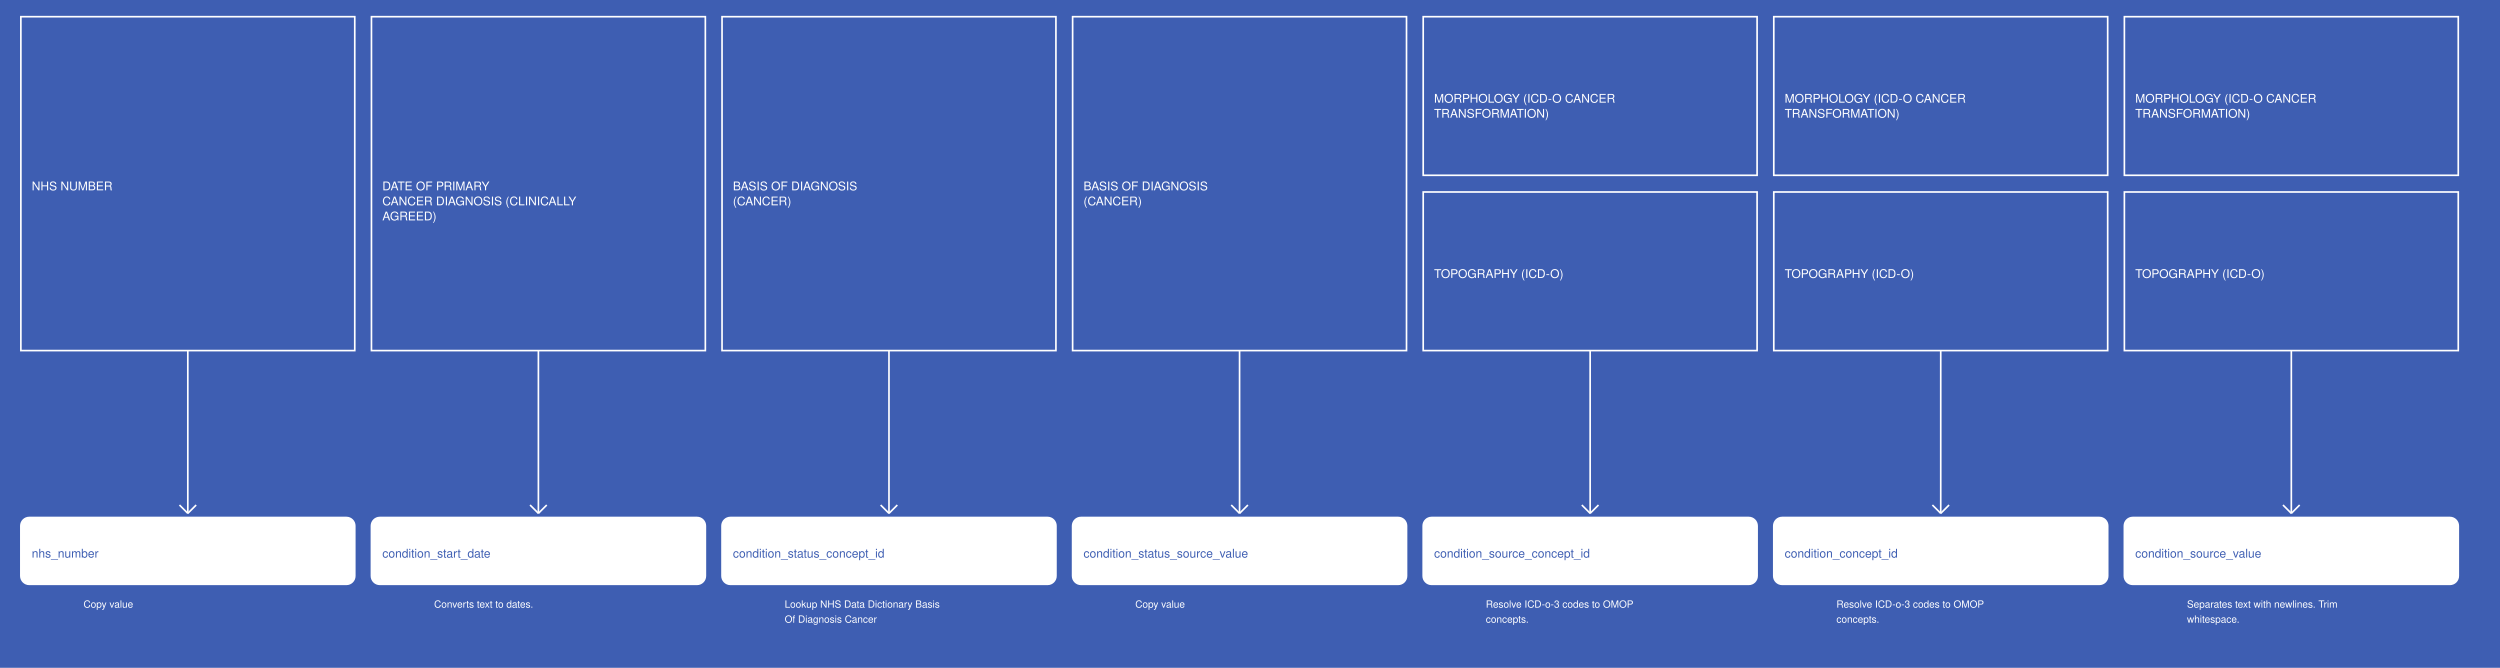
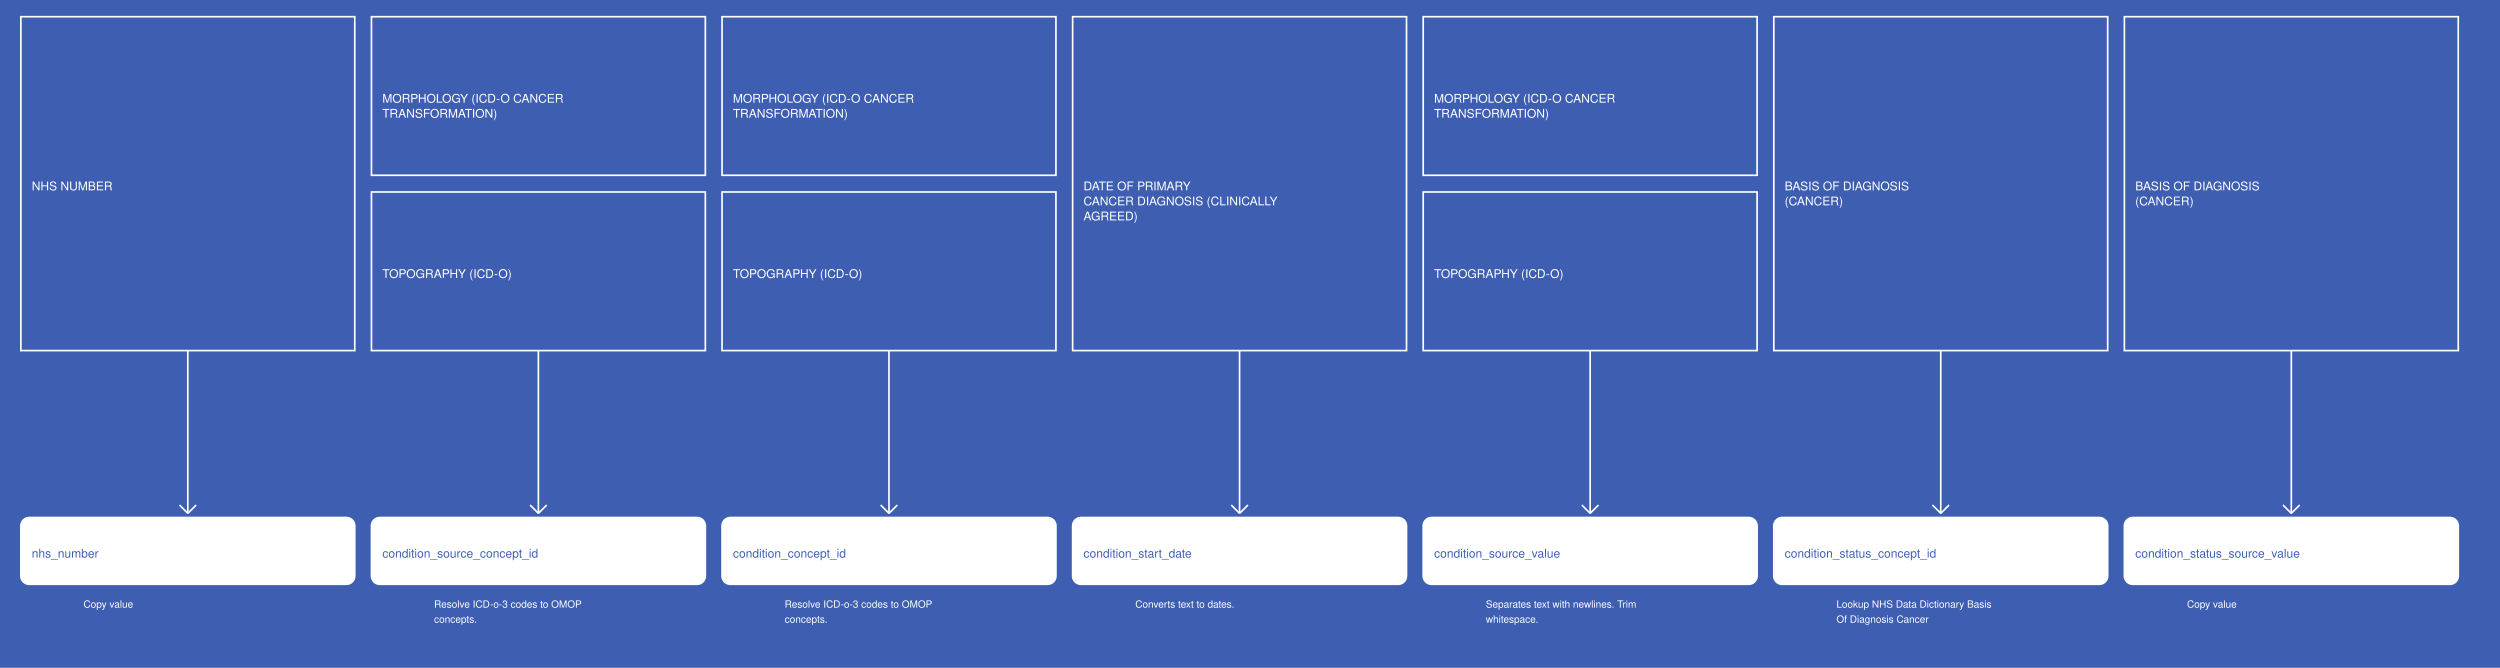
<svg xmlns="http://www.w3.org/2000/svg" width="2995" height="800">
  <rect width="100%" height="100%" fill="#3E5EB2" />
  <g>
    <rect x="25" y="20" width="400" height="400" fill="#3E5EB2" stroke="white" stroke-width="2" />
    <text x="38" y="228" fill="white" font-family="Helvetica" font-size="1.2em" text-anchor="start">NHS NUMBER</text>
  </g>
  <g>
    <line x1="225" y1="420" x2="225" y2="615" stroke="white" stroke-width="2" />
    <line x1="215" y1="605" x2="225" y2="615" stroke="white" stroke-width="2" />
    <line x1="235" y1="605" x2="225" y2="615" stroke="white" stroke-width="2" />
    <text x="100" y="728" fill="white" font-size="1em" font-family="Helvetica">Copy value</text>
  </g>
  <g>
    <rect x="25" y="620" width="400" height="80" fill="white" stroke="white" stroke-width="2" rx="10" />
    <text x="38" y="668" fill="#3E5EB2" font-family="Helvetica" font-size="1.2em" text-anchor="start">nhs_number</text>
  </g>
  <g>
-     <rect x="445" y="20" width="400" height="400" fill="#3E5EB2" stroke="white" stroke-width="2" />
-     <text x="458" y="228" fill="white" font-family="Helvetica" font-size="1.2em" text-anchor="start">DATE OF PRIMARY</text>
-     <text x="458" y="246" fill="white" font-family="Helvetica" font-size="1.2em" text-anchor="start">CANCER DIAGNOSIS (CLINICALLY</text>
-     <text x="458" y="264" fill="white" font-family="Helvetica" font-size="1.2em" text-anchor="start">AGREED)</text>
+     <rect x="445" y="20" width="400" height="190" fill="#3E5EB2" stroke="white" stroke-width="2" />
+     <text x="458" y="123" fill="white" font-family="Helvetica" font-size="1.2em" text-anchor="start">MORPHOLOGY (ICD-O CANCER</text>
+     <text x="458" y="141" fill="white" font-family="Helvetica" font-size="1.2em" text-anchor="start">TRANSFORMATION)</text>
+   </g>
+   <g>
+     <rect x="445" y="230" width="400" height="190" fill="#3E5EB2" stroke="white" stroke-width="2" />
+     <text x="458" y="333" fill="white" font-family="Helvetica" font-size="1.2em" text-anchor="start">TOPOGRAPHY (ICD-O)</text>
  </g>
  <g>
    <line x1="645" y1="420" x2="645" y2="615" stroke="white" stroke-width="2" />
    <line x1="635" y1="605" x2="645" y2="615" stroke="white" stroke-width="2" />
    <line x1="655" y1="605" x2="645" y2="615" stroke="white" stroke-width="2" />
-     <text x="520" y="728" fill="white" font-size="1em" font-family="Helvetica">Converts text to dates.</text>
+     <text x="520" y="728" fill="white" font-size="1em" font-family="Helvetica">Resolve ICD-o-3 codes to OMOP</text>
+     <text x="520" y="746" fill="white" font-size="1em" font-family="Helvetica">concepts.</text>
  </g>
  <g>
    <rect x="445" y="620" width="400" height="80" fill="white" stroke="white" stroke-width="2" rx="10" />
-     <text x="458" y="668" fill="#3E5EB2" font-family="Helvetica" font-size="1.2em" text-anchor="start">condition_start_date</text>
+     <text x="458" y="668" fill="#3E5EB2" font-family="Helvetica" font-size="1.2em" text-anchor="start">condition_source_concept_id</text>
  </g>
  <g>
-     <rect x="865" y="20" width="400" height="400" fill="#3E5EB2" stroke="white" stroke-width="2" />
-     <text x="878" y="228" fill="white" font-family="Helvetica" font-size="1.2em" text-anchor="start">BASIS OF DIAGNOSIS</text>
-     <text x="878" y="246" fill="white" font-family="Helvetica" font-size="1.2em" text-anchor="start">(CANCER)</text>
+     <rect x="865" y="20" width="400" height="190" fill="#3E5EB2" stroke="white" stroke-width="2" />
+     <text x="878" y="123" fill="white" font-family="Helvetica" font-size="1.2em" text-anchor="start">MORPHOLOGY (ICD-O CANCER</text>
+     <text x="878" y="141" fill="white" font-family="Helvetica" font-size="1.2em" text-anchor="start">TRANSFORMATION)</text>
+   </g>
+   <g>
+     <rect x="865" y="230" width="400" height="190" fill="#3E5EB2" stroke="white" stroke-width="2" />
+     <text x="878" y="333" fill="white" font-family="Helvetica" font-size="1.2em" text-anchor="start">TOPOGRAPHY (ICD-O)</text>
  </g>
  <g>
    <line x1="1065" y1="420" x2="1065" y2="615" stroke="white" stroke-width="2" />
    <line x1="1055" y1="605" x2="1065" y2="615" stroke="white" stroke-width="2" />
    <line x1="1075" y1="605" x2="1065" y2="615" stroke="white" stroke-width="2" />
-     <text x="940" y="728" fill="white" font-size="1em" font-family="Helvetica">Lookup NHS Data Dictionary Basis</text>
-     <text x="940" y="746" fill="white" font-size="1em" font-family="Helvetica">Of Diagnosis Cancer</text>
+     <text x="940" y="728" fill="white" font-size="1em" font-family="Helvetica">Resolve ICD-o-3 codes to OMOP</text>
+     <text x="940" y="746" fill="white" font-size="1em" font-family="Helvetica">concepts.</text>
  </g>
  <g>
    <rect x="865" y="620" width="400" height="80" fill="white" stroke="white" stroke-width="2" rx="10" />
-     <text x="878" y="668" fill="#3E5EB2" font-family="Helvetica" font-size="1.2em" text-anchor="start">condition_status_concept_id</text>
+     <text x="878" y="668" fill="#3E5EB2" font-family="Helvetica" font-size="1.2em" text-anchor="start">condition_concept_id</text>
  </g>
  <g>
    <rect x="1285" y="20" width="400" height="400" fill="#3E5EB2" stroke="white" stroke-width="2" />
-     <text x="1298" y="228" fill="white" font-family="Helvetica" font-size="1.2em" text-anchor="start">BASIS OF DIAGNOSIS</text>
-     <text x="1298" y="246" fill="white" font-family="Helvetica" font-size="1.2em" text-anchor="start">(CANCER)</text>
+     <text x="1298" y="228" fill="white" font-family="Helvetica" font-size="1.2em" text-anchor="start">DATE OF PRIMARY</text>
+     <text x="1298" y="246" fill="white" font-family="Helvetica" font-size="1.2em" text-anchor="start">CANCER DIAGNOSIS (CLINICALLY</text>
+     <text x="1298" y="264" fill="white" font-family="Helvetica" font-size="1.2em" text-anchor="start">AGREED)</text>
  </g>
  <g>
    <line x1="1485" y1="420" x2="1485" y2="615" stroke="white" stroke-width="2" />
    <line x1="1475" y1="605" x2="1485" y2="615" stroke="white" stroke-width="2" />
    <line x1="1495" y1="605" x2="1485" y2="615" stroke="white" stroke-width="2" />
-     <text x="1360" y="728" fill="white" font-size="1em" font-family="Helvetica">Copy value</text>
+     <text x="1360" y="728" fill="white" font-size="1em" font-family="Helvetica">Converts text to dates.</text>
  </g>
  <g>
    <rect x="1285" y="620" width="400" height="80" fill="white" stroke="white" stroke-width="2" rx="10" />
-     <text x="1298" y="668" fill="#3E5EB2" font-family="Helvetica" font-size="1.2em" text-anchor="start">condition_status_source_value</text>
+     <text x="1298" y="668" fill="#3E5EB2" font-family="Helvetica" font-size="1.2em" text-anchor="start">condition_start_date</text>
  </g>
  <g>
    <rect x="1705" y="20" width="400" height="190" fill="#3E5EB2" stroke="white" stroke-width="2" />
    <text x="1718" y="123" fill="white" font-family="Helvetica" font-size="1.2em" text-anchor="start">MORPHOLOGY (ICD-O CANCER</text>
    <text x="1718" y="141" fill="white" font-family="Helvetica" font-size="1.2em" text-anchor="start">TRANSFORMATION)</text>
  </g>
  <g>
    <rect x="1705" y="230" width="400" height="190" fill="#3E5EB2" stroke="white" stroke-width="2" />
    <text x="1718" y="333" fill="white" font-family="Helvetica" font-size="1.2em" text-anchor="start">TOPOGRAPHY (ICD-O)</text>
  </g>
  <g>
    <line x1="1905" y1="420" x2="1905" y2="615" stroke="white" stroke-width="2" />
    <line x1="1895" y1="605" x2="1905" y2="615" stroke="white" stroke-width="2" />
    <line x1="1915" y1="605" x2="1905" y2="615" stroke="white" stroke-width="2" />
-     <text x="1780" y="728" fill="white" font-size="1em" font-family="Helvetica">Resolve ICD-o-3 codes to OMOP</text>
-     <text x="1780" y="746" fill="white" font-size="1em" font-family="Helvetica">concepts.</text>
+     <text x="1780" y="728" fill="white" font-size="1em" font-family="Helvetica">Separates text with newlines. Trim</text>
+     <text x="1780" y="746" fill="white" font-size="1em" font-family="Helvetica">whitespace.</text>
  </g>
  <g>
    <rect x="1705" y="620" width="400" height="80" fill="white" stroke="white" stroke-width="2" rx="10" />
-     <text x="1718" y="668" fill="#3E5EB2" font-family="Helvetica" font-size="1.2em" text-anchor="start">condition_source_concept_id</text>
+     <text x="1718" y="668" fill="#3E5EB2" font-family="Helvetica" font-size="1.2em" text-anchor="start">condition_source_value</text>
  </g>
  <g>
-     <rect x="2125" y="20" width="400" height="190" fill="#3E5EB2" stroke="white" stroke-width="2" />
-     <text x="2138" y="123" fill="white" font-family="Helvetica" font-size="1.2em" text-anchor="start">MORPHOLOGY (ICD-O CANCER</text>
-     <text x="2138" y="141" fill="white" font-family="Helvetica" font-size="1.2em" text-anchor="start">TRANSFORMATION)</text>
-   </g>
-   <g>
-     <rect x="2125" y="230" width="400" height="190" fill="#3E5EB2" stroke="white" stroke-width="2" />
-     <text x="2138" y="333" fill="white" font-family="Helvetica" font-size="1.2em" text-anchor="start">TOPOGRAPHY (ICD-O)</text>
+     <rect x="2125" y="20" width="400" height="400" fill="#3E5EB2" stroke="white" stroke-width="2" />
+     <text x="2138" y="228" fill="white" font-family="Helvetica" font-size="1.2em" text-anchor="start">BASIS OF DIAGNOSIS</text>
+     <text x="2138" y="246" fill="white" font-family="Helvetica" font-size="1.2em" text-anchor="start">(CANCER)</text>
  </g>
  <g>
    <line x1="2325" y1="420" x2="2325" y2="615" stroke="white" stroke-width="2" />
    <line x1="2315" y1="605" x2="2325" y2="615" stroke="white" stroke-width="2" />
    <line x1="2335" y1="605" x2="2325" y2="615" stroke="white" stroke-width="2" />
-     <text x="2200" y="728" fill="white" font-size="1em" font-family="Helvetica">Resolve ICD-o-3 codes to OMOP</text>
-     <text x="2200" y="746" fill="white" font-size="1em" font-family="Helvetica">concepts.</text>
+     <text x="2200" y="728" fill="white" font-size="1em" font-family="Helvetica">Lookup NHS Data Dictionary Basis</text>
+     <text x="2200" y="746" fill="white" font-size="1em" font-family="Helvetica">Of Diagnosis Cancer</text>
  </g>
  <g>
    <rect x="2125" y="620" width="400" height="80" fill="white" stroke="white" stroke-width="2" rx="10" />
-     <text x="2138" y="668" fill="#3E5EB2" font-family="Helvetica" font-size="1.2em" text-anchor="start">condition_concept_id</text>
+     <text x="2138" y="668" fill="#3E5EB2" font-family="Helvetica" font-size="1.2em" text-anchor="start">condition_status_concept_id</text>
  </g>
  <g>
-     <rect x="2545" y="20" width="400" height="190" fill="#3E5EB2" stroke="white" stroke-width="2" />
-     <text x="2558" y="123" fill="white" font-family="Helvetica" font-size="1.2em" text-anchor="start">MORPHOLOGY (ICD-O CANCER</text>
-     <text x="2558" y="141" fill="white" font-family="Helvetica" font-size="1.2em" text-anchor="start">TRANSFORMATION)</text>
-   </g>
-   <g>
-     <rect x="2545" y="230" width="400" height="190" fill="#3E5EB2" stroke="white" stroke-width="2" />
-     <text x="2558" y="333" fill="white" font-family="Helvetica" font-size="1.2em" text-anchor="start">TOPOGRAPHY (ICD-O)</text>
+     <rect x="2545" y="20" width="400" height="400" fill="#3E5EB2" stroke="white" stroke-width="2" />
+     <text x="2558" y="228" fill="white" font-family="Helvetica" font-size="1.2em" text-anchor="start">BASIS OF DIAGNOSIS</text>
+     <text x="2558" y="246" fill="white" font-family="Helvetica" font-size="1.2em" text-anchor="start">(CANCER)</text>
  </g>
  <g>
    <line x1="2745" y1="420" x2="2745" y2="615" stroke="white" stroke-width="2" />
    <line x1="2735" y1="605" x2="2745" y2="615" stroke="white" stroke-width="2" />
    <line x1="2755" y1="605" x2="2745" y2="615" stroke="white" stroke-width="2" />
-     <text x="2620" y="728" fill="white" font-size="1em" font-family="Helvetica">Separates text with newlines. Trim</text>
-     <text x="2620" y="746" fill="white" font-size="1em" font-family="Helvetica">whitespace.</text>
+     <text x="2620" y="728" fill="white" font-size="1em" font-family="Helvetica">Copy value</text>
  </g>
  <g>
    <rect x="2545" y="620" width="400" height="80" fill="white" stroke="white" stroke-width="2" rx="10" />
-     <text x="2558" y="668" fill="#3E5EB2" font-family="Helvetica" font-size="1.2em" text-anchor="start">condition_source_value</text>
+     <text x="2558" y="668" fill="#3E5EB2" font-family="Helvetica" font-size="1.2em" text-anchor="start">condition_status_source_value</text>
  </g>
</svg>
